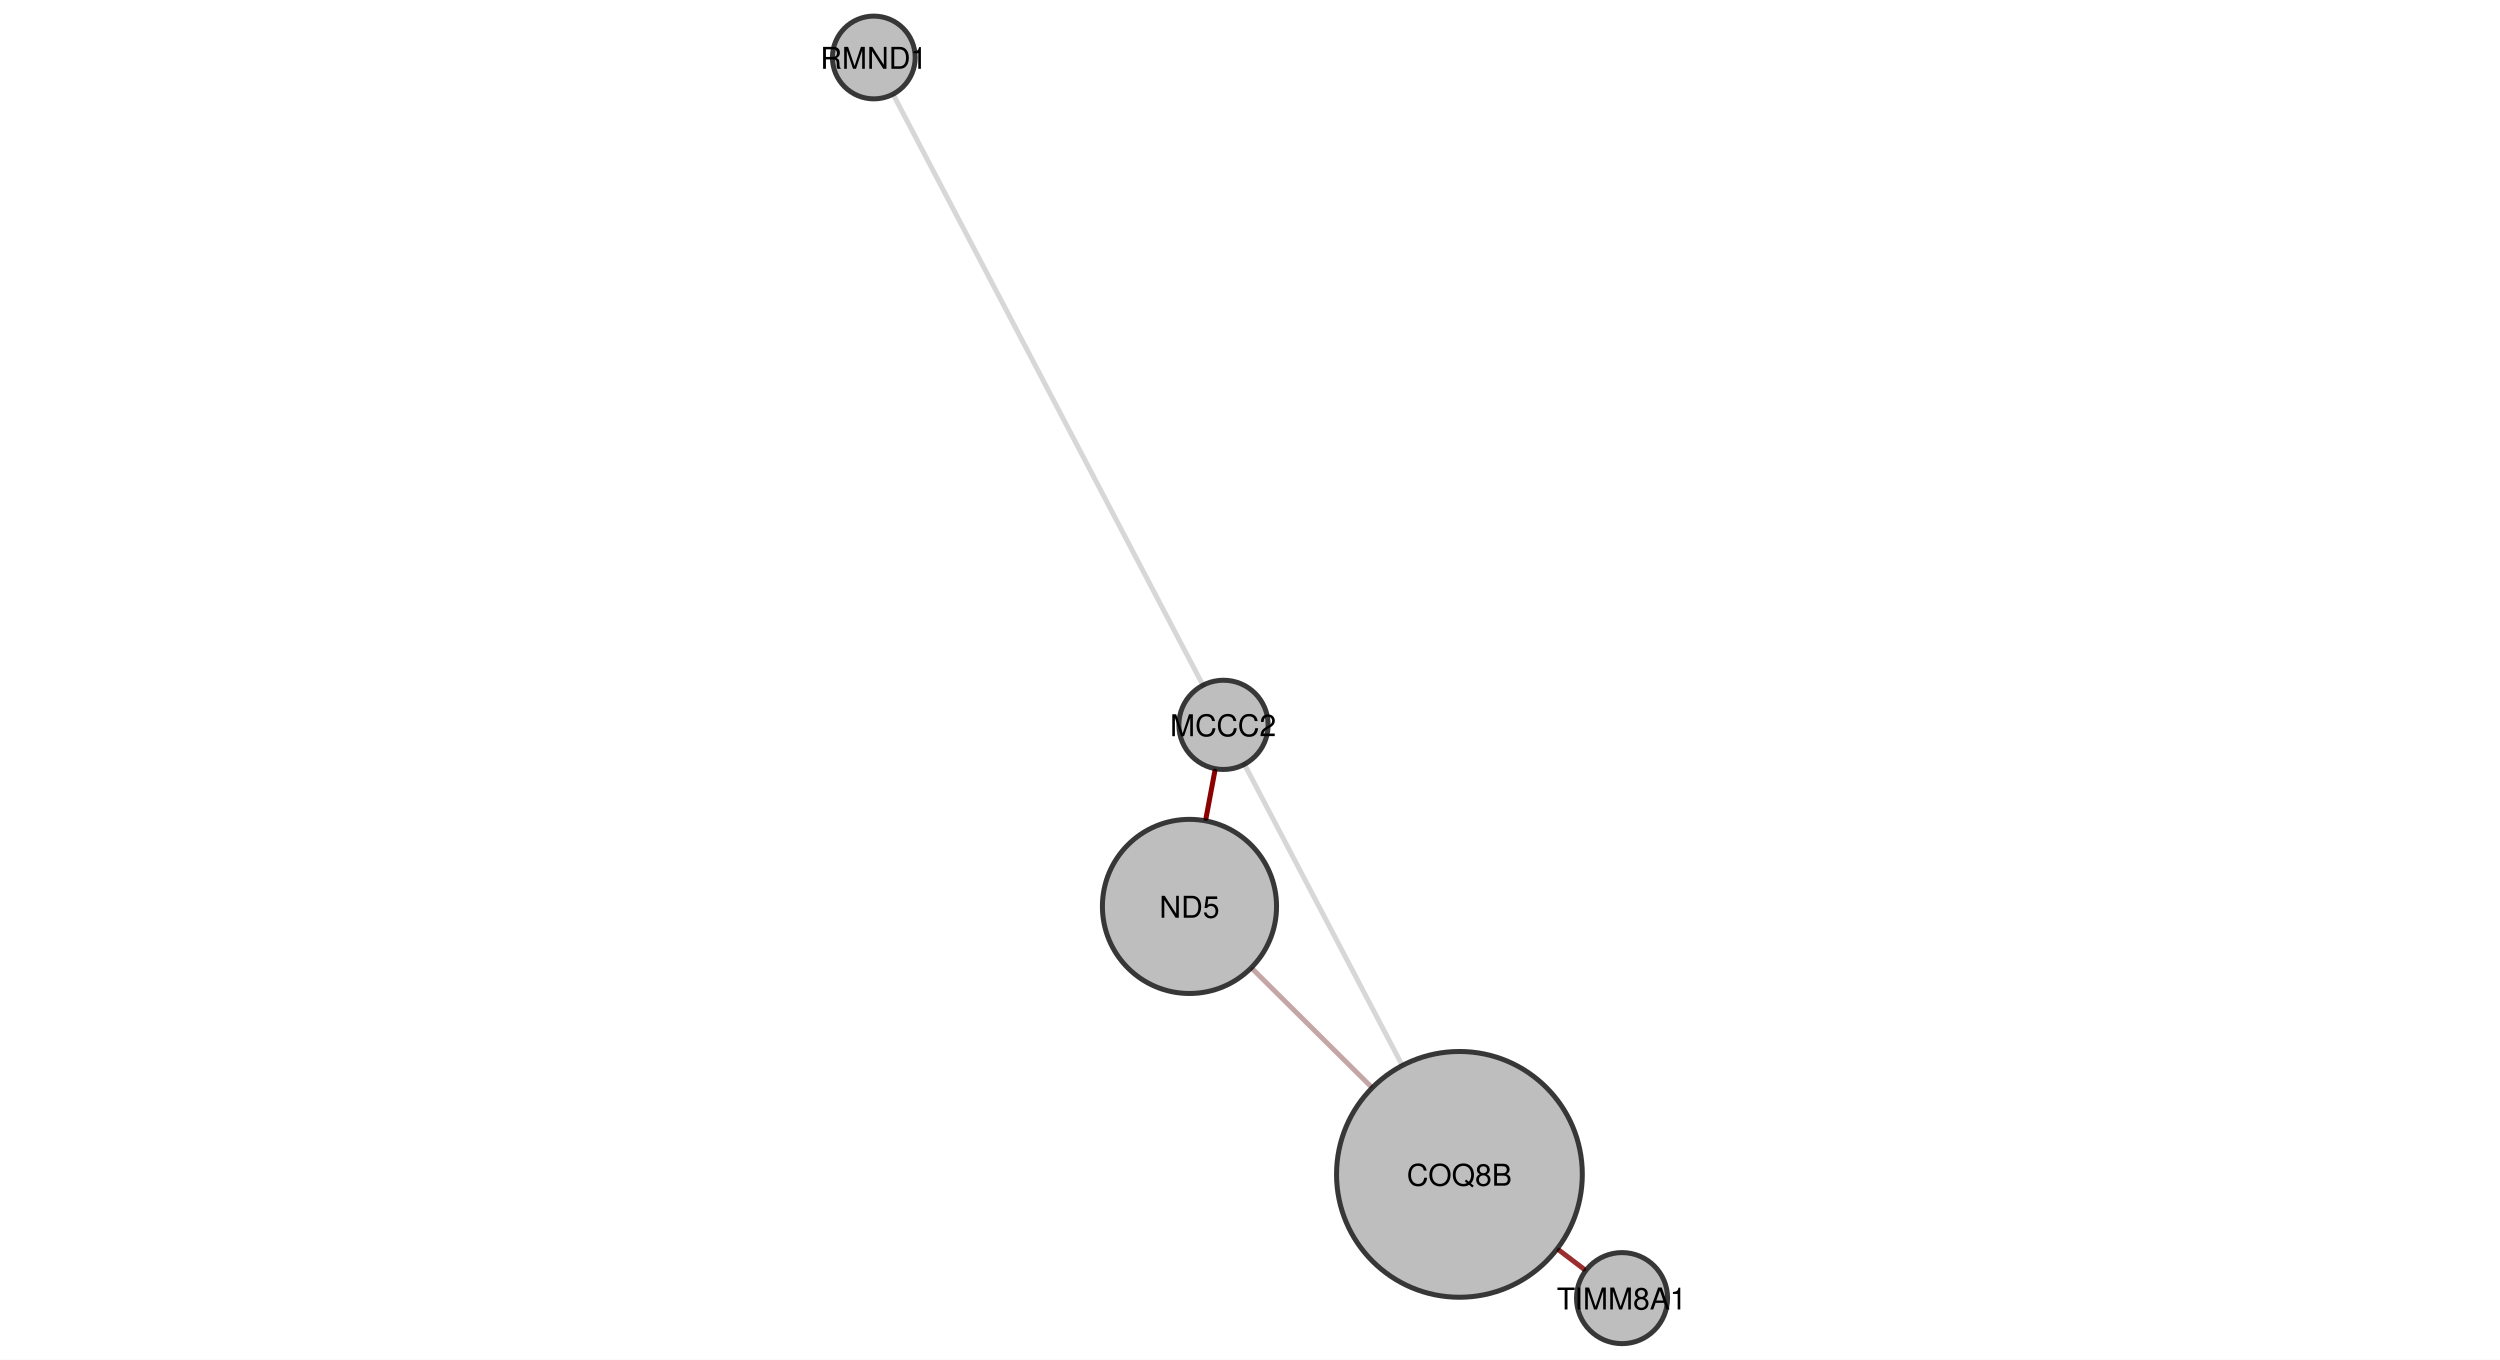
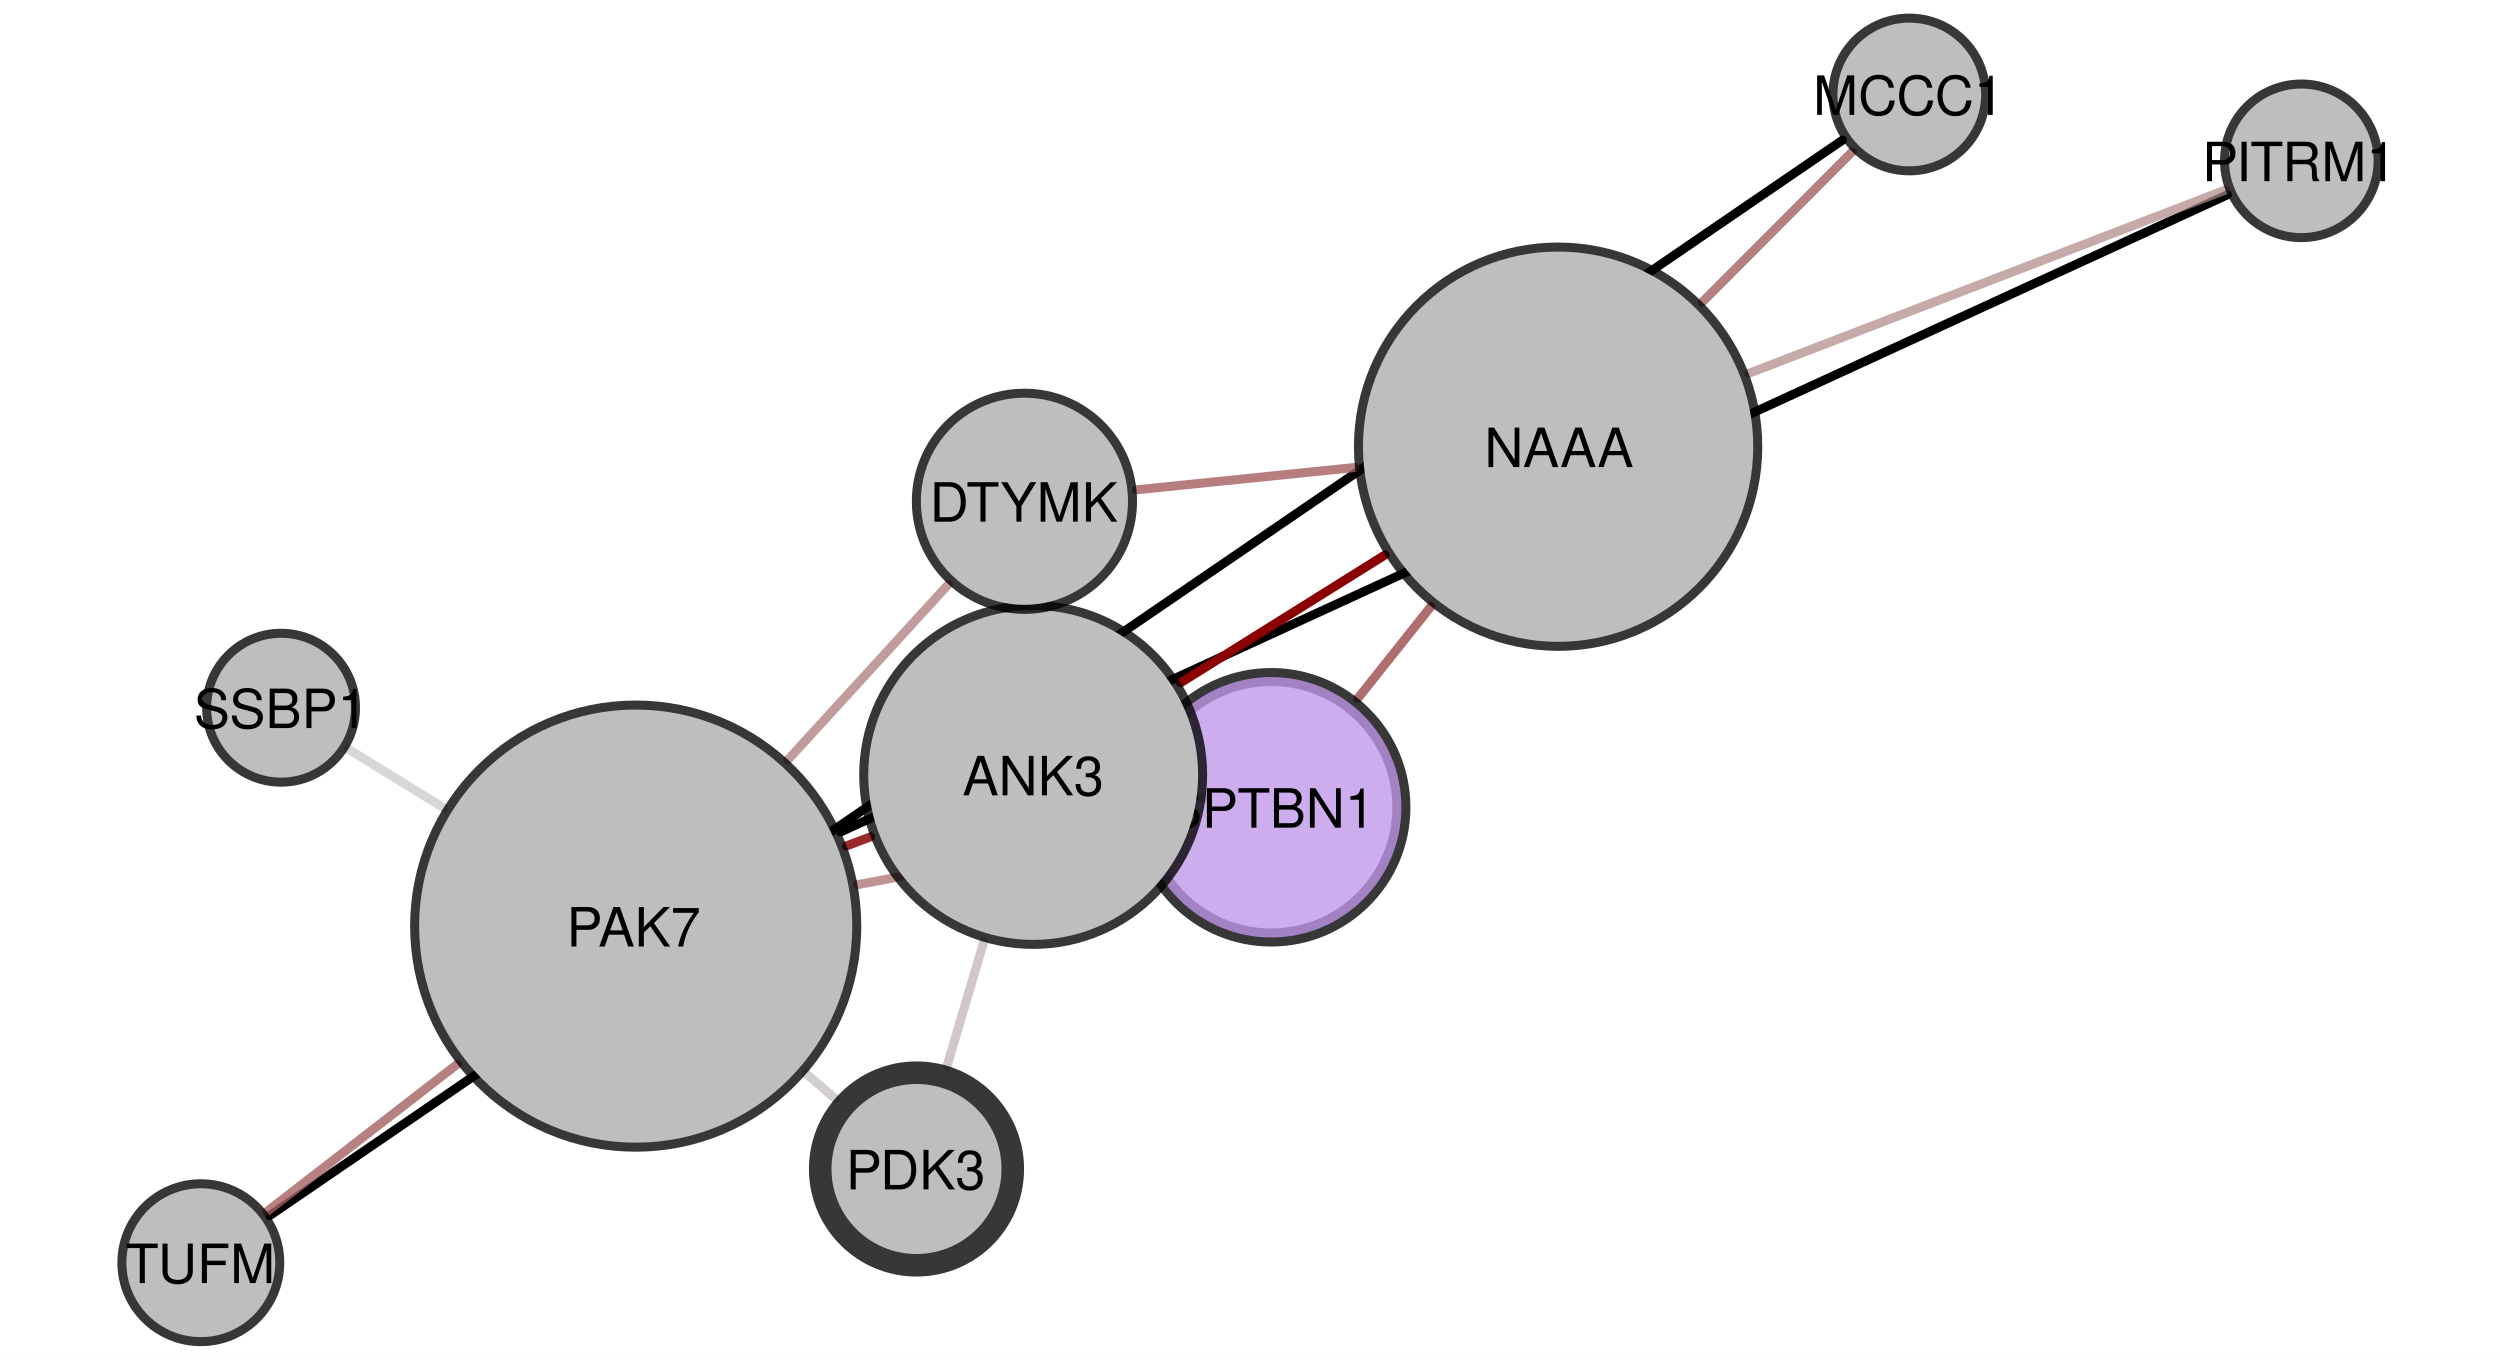
<svg xmlns="http://www.w3.org/2000/svg" version="1.1" baseProfile="full" x="0px" y="0px" width="877px" height="477px" viewBox="0 0 877 477">
  <g stroke-linejoin="miter" stroke-dashoffset="0" stroke-dasharray="none" stroke-width="1" stroke-miterlimit="10" stroke-linecap="square">
    <g fill-opacity="1" fill-rule="nonzero" stroke="none" fill="#ffffff">
      <path d="M 0 0 L 877 0 L 877 477 L 0 477 L 0 0 z" />
    </g>
-     <g transform="matrix(0.87975, 0, 0, 0.87975, 446.7974, 291.9529)">
-       <g stroke-linejoin="round" stroke-width="2" stroke-linecap="round" fill="none" stroke-opacity="0.725" stroke="#af8585">
-         <path d="M 38.591 101.196 L -8.216 54.737" />
-       </g>
-     </g>
-     <g transform="matrix(0.87975, 0, 0, 0.87975, 446.7974, 291.9529)">
+     <g transform="matrix(1.582684, 0, 0, 1.582684, 390.496, 240.3331)">
+       <g stroke-linejoin="round" stroke-width="2" stroke-linecap="round" fill="none" stroke-opacity="0.792" stroke="#a66565">
+         <path d="M 4.44 22.926 L 20.477 25.103" />
+       </g>
+     </g>
+     <g transform="matrix(1.582684, 0, 0, 1.582684, 390.496, 240.3331)">
+       <g stroke-linejoin="round" stroke-width="2" stroke-linecap="round" fill="none" stroke-opacity="0.835" stroke="#a15151">
+         <path d="M 70.444 -17.434 L 54.241 2.929" />
+       </g>
+     </g>
+     <g transform="matrix(1.582684, 0, 0, 1.582684, 390.496, 240.3331)">
+       <g stroke-linejoin="round" stroke-width="2" stroke-linecap="round" fill="none" stroke-opacity="0.765" stroke="#aa7272">
+         <path d="M -56.681 44.23 L 4.686 32.753" />
+       </g>
+     </g>
+     <g transform="matrix(1.582684, 0, 0, 1.582684, 390.496, 240.3331)">
+       <g stroke-linejoin="round" stroke-width="2" stroke-linecap="round" fill="none" stroke-opacity="1" stroke="#000000">
+         <path d="M -186.951 117.585 L 161.665 -120.794" />
+       </g>
+     </g>
+     <g transform="matrix(1.582684, 0, 0, 1.582684, 390.496, 240.3331)">
+       <g stroke-linejoin="round" stroke-width="2" stroke-linecap="round" fill="none" stroke-opacity="0.8" stroke="#a56262">
+         <path d="M -145.369 84.025 L -187.592 116.704" />
+       </g>
+     </g>
+     <g transform="matrix(1.582684, 0, 0, 1.582684, 390.496, 240.3331)">
+       <g stroke-linejoin="round" stroke-width="2" stroke-linecap="round" fill="none" stroke-opacity="1" stroke="#000000">
+         <path d="M -60.395 32.546 L 246.98 -108.683" />
+       </g>
+     </g>
+     <g transform="matrix(1.582684, 0, 0, 1.582684, 390.496, 240.3331)">
+       <g stroke-linejoin="round" stroke-width="2" stroke-linecap="round" fill="none" stroke-opacity="0.745" stroke="#ac7b7b">
+         <path d="M -72.075 16.534 L -36.511 -22.333" />
+       </g>
+     </g>
+     <g transform="matrix(1.582684, 0, 0, 1.582684, 390.496, 240.3331)">
+       <g stroke-linejoin="round" stroke-width="2" stroke-linecap="round" fill="none" stroke-opacity="0.941" stroke="#931d1d">
+         <path d="M -59.094 35.647 L -53.768 33.621" />
+       </g>
+     </g>
+     <g transform="matrix(1.582684, 0, 0, 1.582684, 390.496, 240.3331)">
+       <g stroke-linejoin="round" stroke-width="2" stroke-linecap="round" fill="none" stroke-opacity="0.608" stroke="#bebebe">
+         <path d="M -169.532 14.19 L -148.402 27.202" />
+       </g>
+     </g>
+     <g transform="matrix(1.582684, 0, 0, 1.582684, 390.496, 240.3331)">
+       <g stroke-linejoin="round" stroke-width="2" stroke-linecap="round" fill="none" stroke-opacity="0.631" stroke="#bbb3b3">
+         <path d="M -61.621 91.656 L -68.011 86.13" />
+       </g>
+     </g>
+     <g transform="matrix(1.582684, 0, 0, 1.582684, 390.496, 240.3331)">
      <g stroke-linejoin="round" stroke-width="2" stroke-linecap="round" fill="none" stroke-opacity="1" stroke="#8b0000">
-         <path d="M -23.458 -24.354 L -26.986 -5.531" />
-       </g>
-     </g>
-     <g transform="matrix(0.87975, 0, 0, 0.87975, 446.7974, 291.9529)">
-       <g stroke-linejoin="round" stroke-width="2" stroke-linecap="round" fill="none" stroke-opacity="0.608" stroke="#bebebe">
-         <path d="M -151.31 -293.438 L 50.859 92.137" />
-       </g>
-     </g>
-     <g transform="matrix(0.87975, 0, 0, 0.87975, 446.7974, 291.9529)">
-       <g stroke-linejoin="round" stroke-width="2" stroke-linecap="round" fill="none" stroke-opacity="0.933" stroke="#932020">
-         <path d="M 123.679 174.167 L 113.866 166.699" />
-       </g>
-     </g>
-     <g transform="matrix(0.87975, 0, 0, 0.87975, 446.7974, 291.9529)">
-       <g stroke-linejoin="round" stroke-width="4" stroke-linecap="round" fill="none" stroke-opacity="0.784" stroke="#000000">
-         <path d="M 0.152 29.575 C 0.152 48.197 -14.944 63.293 -33.566 63.293 C -52.187 63.293 -67.283 48.197 -67.283 29.575 C -67.283 10.954 -52.187 -4.142 -33.566 -4.142 C -14.944 -4.142 0.152 10.954 0.152 29.575 z" />
-       </g>
-     </g>
-     <g transform="matrix(0.87975, 0, 0, 0.87975, 446.7974, 291.9529)">
-       <g fill-opacity="1" fill-rule="nonzero" stroke="none" fill="#bebebe">
-         <path d="M 0.152 29.575 C 0.152 48.197 -14.944 63.293 -33.566 63.293 C -52.187 63.293 -67.283 48.197 -67.283 29.575 C -67.283 10.954 -52.187 -4.142 -33.566 -4.142 C -14.944 -4.142 0.152 10.954 0.152 29.575 z" />
-       </g>
-     </g>
-     <g transform="matrix(0.87975, 0, 0, 0.87975, 406.7086, 321.946)">
-       <text fill-opacity="1" font-style="normal" font-family="Helvetica" font-weight="normal" stroke="none" fill="#000000" font-size="12" x="0" y="0">ND5</text>
-     </g>
-     <g transform="matrix(0.87975, 0, 0, 0.87975, 446.7974, 291.9529)">
-       <g stroke-linejoin="round" stroke-width="4" stroke-linecap="round" fill="none" stroke-opacity="0.784" stroke="#000000">
-         <path d="M -143.937 -308.937 C -143.937 -300.377 -150.876 -293.437 -159.437 -293.437 C -167.997 -293.437 -174.937 -300.377 -174.937 -308.937 C -174.937 -317.497 -167.997 -324.437 -159.437 -324.437 C -150.876 -324.437 -143.937 -317.497 -143.937 -308.937 z" />
-       </g>
-     </g>
-     <g transform="matrix(0.87975, 0, 0, 0.87975, 446.7974, 291.9529)">
-       <g fill-opacity="1" fill-rule="nonzero" stroke="none" fill="#bebebe">
-         <path d="M -143.937 -308.937 C -143.937 -300.377 -150.876 -293.437 -159.437 -293.437 C -167.997 -293.437 -174.937 -300.377 -174.937 -308.937 C -174.937 -317.497 -167.997 -324.437 -159.437 -324.437 C -150.876 -324.437 -143.937 -317.497 -143.937 -308.937 z" />
-       </g>
-     </g>
-     <g transform="matrix(0.87975, 0, 0, 0.87975, 287.7644, 24.13996)">
-       <text fill-opacity="1" font-style="normal" font-family="Helvetica" font-weight="normal" stroke="none" fill="#000000" font-size="12" x="0" y="0">RMND1</text>
-     </g>
-     <g transform="matrix(0.87975, 0, 0, 0.87975, 446.7974, 291.9529)">
-       <g stroke-linejoin="round" stroke-width="4" stroke-linecap="round" fill="none" stroke-opacity="0.784" stroke="#000000">
-         <path d="M 156.074 185.766 C 156.074 195.239 148.394 202.919 138.921 202.919 C 129.447 202.919 121.767 195.239 121.767 185.766 C 121.767 176.292 129.447 168.612 138.921 168.612 C 148.394 168.612 156.074 176.292 156.074 185.766 z" />
-       </g>
-     </g>
-     <g transform="matrix(0.87975, 0, 0, 0.87975, 446.7974, 291.9529)">
-       <g fill-opacity="1" fill-rule="nonzero" stroke="none" fill="#bebebe">
-         <path d="M 156.074 185.766 C 156.074 195.239 148.394 202.919 138.921 202.919 C 129.447 202.919 121.767 195.239 121.767 185.766 C 121.767 176.292 129.447 168.612 138.921 168.612 C 148.394 168.612 156.074 176.292 156.074 185.766 z" />
-       </g>
-     </g>
-     <g transform="matrix(0.87975, 0, 0, 0.87975, 546.1358, 459.3544)">
-       <text fill-opacity="1" font-style="normal" font-family="Helvetica" font-weight="normal" stroke="none" fill="#000000" font-size="12" x="0" y="0">TIMM8A1</text>
-     </g>
-     <g transform="matrix(0.87975, 0, 0, 0.87975, 446.7974, 291.9529)">
-       <g stroke-linejoin="round" stroke-width="4" stroke-linecap="round" fill="none" stroke-opacity="0.784" stroke="#000000">
-         <path d="M -3.205 -42.823 C -3.205 -33.55 -10.723 -26.032 -19.996 -26.032 C -29.269 -26.032 -36.787 -33.55 -36.787 -42.823 C -36.787 -52.096 -29.269 -59.614 -19.996 -59.614 C -10.723 -59.614 -3.205 -52.096 -3.205 -42.823 z" />
-       </g>
-     </g>
-     <g transform="matrix(0.87975, 0, 0, 0.87975, 446.7974, 291.9529)">
-       <g fill-opacity="1" fill-rule="nonzero" stroke="none" fill="#bebebe">
-         <path d="M -3.205 -42.823 C -3.205 -33.55 -10.723 -26.032 -19.996 -26.032 C -29.269 -26.032 -36.787 -33.55 -36.787 -42.823 C -36.787 -52.096 -29.269 -59.614 -19.996 -59.614 C -10.723 -59.614 -3.205 -52.096 -3.205 -42.823 z" />
-       </g>
-     </g>
-     <g transform="matrix(0.87975, 0, 0, 0.87975, 410.4375, 258.2537)">
-       <text fill-opacity="1" font-style="normal" font-family="Helvetica" font-weight="normal" stroke="none" fill="#000000" font-size="12" x="0" y="0">MCCC2</text>
-     </g>
-     <g transform="matrix(0.87975, 0, 0, 0.87975, 446.7974, 291.9529)">
-       <g stroke-linejoin="round" stroke-width="4" stroke-linecap="round" fill="none" stroke-opacity="0.784" stroke="#000000">
-         <path d="M 122.078 136.419 C 122.078 162.929 100.587 184.419 74.078 184.419 C 47.568 184.419 26.078 162.929 26.078 136.419 C 26.078 109.91 47.568 88.419 74.078 88.419 C 100.587 88.419 122.078 109.91 122.078 136.419 z" />
-       </g>
-     </g>
-     <g transform="matrix(0.87975, 0, 0, 0.87975, 446.7974, 291.9529)">
-       <g fill-opacity="1" fill-rule="nonzero" stroke="none" fill="#bebebe">
-         <path d="M 122.078 136.419 C 122.078 162.929 100.587 184.419 74.078 184.419 C 47.568 184.419 26.078 162.929 26.078 136.419 C 26.078 109.91 47.568 88.419 74.078 88.419 C 100.587 88.419 122.078 109.91 122.078 136.419 z" />
-       </g>
-     </g>
-     <g transform="matrix(0.87975, 0, 0, 0.87975, 493.4873, 415.9421)">
-       <text fill-opacity="1" font-style="normal" font-family="Helvetica" font-weight="normal" stroke="none" fill="#000000" font-size="12" x="0" y="0">COQ8B</text>
+         <path d="M 60.254 -28.85 L 14.962 -0.528" />
+       </g>
+     </g>
+     <g transform="matrix(1.582684, 0, 0, 1.582684, 390.496, 240.3331)">
+       <g stroke-linejoin="round" stroke-width="2" stroke-linecap="round" fill="none" stroke-opacity="0.651" stroke="#b8a9a9">
+         <path d="M -36.819 84.392 L -28.675 56.886" />
+       </g>
+     </g>
+     <g transform="matrix(1.582684, 0, 0, 1.582684, 390.496, 240.3331)">
+       <g stroke-linejoin="round" stroke-width="2" stroke-linecap="round" fill="none" stroke-opacity="0.718" stroke="#b08989">
+         <path d="M 140.856 -69.088 L 246.536 -109.738" />
+       </g>
+     </g>
+     <g transform="matrix(1.582684, 0, 0, 1.582684, 390.496, 240.3331)">
+       <g stroke-linejoin="round" stroke-width="2" stroke-linecap="round" fill="none" stroke-opacity="0.804" stroke="#a45f5f">
+         <path d="M 53.604 -48.238 L 5.162 -43.283" />
+       </g>
+     </g>
+     <g transform="matrix(1.582684, 0, 0, 1.582684, 390.496, 240.3331)">
+       <g stroke-linejoin="round" stroke-width="2" stroke-linecap="round" fill="none" stroke-opacity="0.8" stroke="#a56161">
+         <path d="M 130.572 -84.887 L 163.805 -118.218" />
+       </g>
+     </g>
+     <g transform="matrix(1.582684, 0, 0, 1.582684, 390.496, 240.3331)">
+       <g stroke-linejoin="round" stroke-width="4" stroke-linecap="round" fill="none" stroke-opacity="0.784" stroke="#000000">
+         <path d="M 63.886 27.079 C 63.886 43.02 50.964 55.942 35.023 55.942 C 19.082 55.942 6.16 43.02 6.16 27.079 C 6.16 11.138 19.082 -1.784 35.023 -1.784 C 50.964 -1.784 63.886 11.138 63.886 27.079 z" />
+       </g>
+     </g>
+     <g transform="matrix(1.582684, 0, 0, 1.582684, 390.496, 240.3331)">
+       <g fill-opacity="0.784" fill-rule="nonzero" stroke="none" fill="#bf96e8">
+         <path d="M 63.886 27.079 C 63.886 43.02 50.964 55.942 35.023 55.942 C 19.082 55.942 6.16 43.02 6.16 27.079 C 6.16 11.138 19.082 -1.784 35.023 -1.784 C 50.964 -1.784 63.886 11.138 63.886 27.079 z" />
+       </g>
+     </g>
+     <g transform="matrix(1.582684, 0, 0, 1.582684, 408.985, 290.3404)">
+       <text fill-opacity="1" font-style="normal" font-family="Helvetica" font-weight="normal" stroke="none" fill="#000000" font-size="12" x="0" y="0">SPTBN1</text>
+     </g>
+     <g transform="matrix(1.582684, 0, 0, 1.582684, 390.496, 240.3331)">
+       <g stroke-linejoin="round" stroke-width="4" stroke-linecap="round" fill="none" stroke-opacity="0.784" stroke="#000000">
+         <path d="M -185.723 128.025 C -185.723 137.136 -193.109 144.521 -202.22 144.521 C -211.33 144.521 -218.716 137.136 -218.716 128.025 C -218.716 118.914 -211.33 111.529 -202.22 111.529 C -193.109 111.529 -185.723 118.914 -185.723 128.025 z" />
+       </g>
+     </g>
+     <g transform="matrix(1.582684, 0, 0, 1.582684, 390.496, 240.3331)">
+       <g fill-opacity="1" fill-rule="nonzero" stroke="none" fill="#bebebe">
+         <path d="M -185.723 128.025 C -185.723 137.136 -193.109 144.521 -202.22 144.521 C -211.33 144.521 -218.716 137.136 -218.716 128.025 C -218.716 118.914 -211.33 111.529 -202.22 111.529 C -193.109 111.529 -185.723 118.914 -185.723 128.025 z" />
+       </g>
+     </g>
+     <g transform="matrix(1.582684, 0, 0, 1.582684, 44.07708, 450.106)">
+       <text fill-opacity="1" font-style="normal" font-family="Helvetica" font-weight="normal" stroke="none" fill="#000000" font-size="12" x="0" y="0">TUFM</text>
+     </g>
+     <g transform="matrix(1.582684, 0, 0, 1.582684, 390.496, 240.3331)">
+       <g stroke-linejoin="round" stroke-width="4" stroke-linecap="round" fill="none" stroke-opacity="0.784" stroke="#000000">
+         <path d="M -57.828 53.422 C -57.828 79.931 -79.319 101.422 -105.828 101.422 C -132.338 101.422 -153.828 79.931 -153.828 53.422 C -153.828 26.912 -132.338 5.422 -105.828 5.422 C -79.319 5.422 -57.828 26.912 -57.828 53.422 z" />
+       </g>
+     </g>
+     <g transform="matrix(1.582684, 0, 0, 1.582684, 390.496, 240.3331)">
+       <g fill-opacity="1" fill-rule="nonzero" stroke="none" fill="#bebebe">
+         <path d="M -57.828 53.422 C -57.828 79.931 -79.319 101.422 -105.828 101.422 C -132.338 101.422 -153.828 79.931 -153.828 53.422 C -153.828 26.912 -132.338 5.422 -105.828 5.422 C -79.319 5.422 -57.828 26.912 -57.828 53.422 z" />
+       </g>
+     </g>
+     <g transform="matrix(1.582684, 0, 0, 1.582684, 198.7204, 332.0328)">
+       <text fill-opacity="1" font-style="normal" font-family="Helvetica" font-weight="normal" stroke="none" fill="#000000" font-size="12" x="0" y="0">PAK7</text>
+     </g>
+     <g transform="matrix(1.582684, 0, 0, 1.582684, 390.496, 240.3331)">
+       <g stroke-linejoin="round" stroke-width="4" stroke-linecap="round" fill="none" stroke-opacity="0.784" stroke="#000000">
+         <path d="M -168.932 5.013 C -168.932 13.573 -175.872 20.513 -184.432 20.513 C -192.993 20.513 -199.932 13.573 -199.932 5.013 C -199.932 -3.548 -192.993 -10.487 -184.432 -10.487 C -175.872 -10.487 -168.932 -3.548 -168.932 5.013 z" />
+       </g>
+     </g>
+     <g transform="matrix(1.582684, 0, 0, 1.582684, 390.496, 240.3331)">
+       <g fill-opacity="1" fill-rule="nonzero" stroke="none" fill="#bebebe">
+         <path d="M -168.932 5.013 C -168.932 13.573 -175.872 20.513 -184.432 20.513 C -192.993 20.513 -199.932 13.573 -199.932 5.013 C -199.932 -3.548 -192.993 -10.487 -184.432 -10.487 C -175.872 -10.487 -168.932 -3.548 -168.932 5.013 z" />
+       </g>
+     </g>
+     <g transform="matrix(1.582684, 0, 0, 1.582684, 67.98112, 255.4167)">
+       <text fill-opacity="1" font-style="normal" font-family="Helvetica" font-weight="normal" stroke="none" fill="#000000" font-size="12" x="0" y="0">SSBP1</text>
+     </g>
+     <g transform="matrix(1.582684, 0, 0, 1.582684, 390.496, 240.3331)">
+       <g stroke-linejoin="round" stroke-width="4" stroke-linecap="round" fill="none" stroke-opacity="0.784" stroke="#000000">
+         <path d="M 18.828 19.915 C 18.828 40.105 2.46 56.472 -17.73 56.472 C -37.92 56.472 -54.287 40.105 -54.287 19.915 C -54.287 -0.275 -37.92 -16.642 -17.73 -16.642 C 2.46 -16.642 18.828 -0.275 18.828 19.915 z" />
+       </g>
+     </g>
+     <g transform="matrix(1.582684, 0, 0, 1.582684, 390.496, 240.3331)">
+       <g fill-opacity="1" fill-rule="nonzero" stroke="none" fill="#bebebe">
+         <path d="M 18.828 19.915 C 18.828 40.105 2.46 56.472 -17.73 56.472 C -37.92 56.472 -54.287 40.105 -54.287 19.915 C -54.287 -0.275 -37.92 -16.642 -17.73 -16.642 C 2.46 -16.642 18.828 -0.275 18.828 19.915 z" />
+       </g>
+     </g>
+     <g transform="matrix(1.582684, 0, 0, 1.582684, 337.6289, 279.0017)">
+       <text fill-opacity="1" font-style="normal" font-family="Helvetica" font-weight="normal" stroke="none" fill="#000000" font-size="12" x="0" y="0">ANK3</text>
+     </g>
+     <g transform="matrix(1.582684, 0, 0, 1.582684, 390.496, 240.3331)">
+       <g stroke-linejoin="round" stroke-width="4" stroke-linecap="round" fill="none" stroke-opacity="0.784" stroke="#000000">
+         <path d="M 279.377 -116.207 C 279.377 -107.359 272.204 -100.186 263.356 -100.186 C 254.507 -100.186 247.334 -107.359 247.334 -116.207 C 247.334 -125.056 254.507 -132.229 263.356 -132.229 C 272.204 -132.229 279.377 -125.056 279.377 -116.207 z" />
+       </g>
+     </g>
+     <g transform="matrix(1.582684, 0, 0, 1.582684, 390.496, 240.3331)">
+       <g fill-opacity="1" fill-rule="nonzero" stroke="none" fill="#bebebe">
+         <path d="M 279.377 -116.207 C 279.377 -107.359 272.204 -100.186 263.356 -100.186 C 254.507 -100.186 247.334 -107.359 247.334 -116.207 C 247.334 -125.056 254.507 -132.229 263.356 -132.229 C 272.204 -132.229 279.377 -125.056 279.377 -116.207 z" />
+       </g>
+     </g>
+     <g transform="matrix(1.582684, 0, 0, 1.582684, 772.4829, 63.56355)">
+       <text fill-opacity="1" font-style="normal" font-family="Helvetica" font-weight="normal" stroke="none" fill="#000000" font-size="12" x="0" y="0">PITRM1</text>
+     </g>
+     <g transform="matrix(1.582684, 0, 0, 1.582684, 390.496, 240.3331)">
+       <g stroke-linejoin="round" stroke-width="10" stroke-linecap="round" fill="none" stroke-opacity="0.784" stroke="#000000">
+         <path d="M -24.745 107.253 C -24.745 117.66 -33.181 126.096 -43.588 126.096 C -53.994 126.096 -62.43 117.66 -62.43 107.253 C -62.43 96.847 -53.994 88.411 -43.588 88.411 C -33.181 88.411 -24.745 96.847 -24.745 107.253 z" />
+       </g>
+     </g>
+     <g transform="matrix(1.582684, 0, 0, 1.582684, 390.496, 240.3331)">
+       <g fill-opacity="1" fill-rule="nonzero" stroke="none" fill="#bebebe">
+         <path d="M -24.745 107.253 C -24.745 117.66 -33.181 126.096 -43.588 126.096 C -53.994 126.096 -62.43 117.66 -62.43 107.253 C -62.43 96.847 -53.994 88.411 -43.588 88.411 C -33.181 88.411 -24.745 96.847 -24.745 107.253 z" />
+       </g>
+     </g>
+     <g transform="matrix(1.582684, 0, 0, 1.582684, 296.704, 417.231)">
+       <text fill-opacity="1" font-style="normal" font-family="Helvetica" font-weight="normal" stroke="none" fill="#000000" font-size="12" x="0" y="0">PDK3</text>
+     </g>
+     <g transform="matrix(1.582684, 0, 0, 1.582684, 390.496, 240.3331)">
+       <g stroke-linejoin="round" stroke-width="4" stroke-linecap="round" fill="none" stroke-opacity="0.784" stroke="#000000">
+         <path d="M 3.291 -40.744 C 3.291 -28.066 -6.986 -17.788 -19.665 -17.788 C -32.343 -17.788 -42.62 -28.066 -42.62 -40.744 C -42.62 -53.422 -32.343 -63.7 -19.665 -63.7 C -6.986 -63.7 3.291 -53.422 3.291 -40.744 z" />
+       </g>
+     </g>
+     <g transform="matrix(1.582684, 0, 0, 1.582684, 390.496, 240.3331)">
+       <g fill-opacity="1" fill-rule="nonzero" stroke="none" fill="#bebebe">
+         <path d="M 3.291 -40.744 C 3.291 -28.066 -6.986 -17.788 -19.665 -17.788 C -32.343 -17.788 -42.62 -28.066 -42.62 -40.744 C -42.62 -53.422 -32.343 -63.7 -19.665 -63.7 C -6.986 -63.7 3.291 -53.422 3.291 -40.744 z" />
+       </g>
+     </g>
+     <g transform="matrix(1.582684, 0, 0, 1.582684, 326.1368, 182.998)">
+       <text fill-opacity="1" font-style="normal" font-family="Helvetica" font-weight="normal" stroke="none" fill="#000000" font-size="12" x="0" y="0">DTYMK</text>
+     </g>
+     <g transform="matrix(1.582684, 0, 0, 1.582684, 390.496, 240.3331)">
+       <g stroke-linejoin="round" stroke-width="4" stroke-linecap="round" fill="none" stroke-opacity="0.784" stroke="#000000">
+         <path d="M 141.873 -52.843 C 141.873 -28.955 122.509 -9.591 98.621 -9.591 C 74.734 -9.591 55.37 -28.955 55.37 -52.843 C 55.37 -76.73 74.734 -96.094 98.621 -96.094 C 122.509 -96.094 141.873 -76.73 141.873 -52.843 z" />
+       </g>
+     </g>
+     <g transform="matrix(1.582684, 0, 0, 1.582684, 390.496, 240.3331)">
+       <g fill-opacity="1" fill-rule="nonzero" stroke="none" fill="#bebebe">
+         <path d="M 141.873 -52.843 C 141.873 -28.955 122.509 -9.591 98.621 -9.591 C 74.734 -9.591 55.37 -28.955 55.37 -52.843 C 55.37 -76.73 74.734 -96.094 98.621 -96.094 C 122.509 -96.094 141.873 -76.73 141.873 -52.843 z" />
+       </g>
+     </g>
+     <g transform="matrix(1.582684, 0, 0, 1.582684, 520.7231, 163.8499)">
+       <text fill-opacity="1" font-style="normal" font-family="Helvetica" font-weight="normal" stroke="none" fill="#000000" font-size="12" x="0" y="0">NAAA</text>
+     </g>
+     <g transform="matrix(1.582684, 0, 0, 1.582684, 390.496, 240.3331)">
+       <g stroke-linejoin="round" stroke-width="4" stroke-linecap="round" fill="none" stroke-opacity="0.784" stroke="#000000">
+         <path d="M 192.387 -130.912 C 192.387 -122.117 185.257 -114.987 176.462 -114.987 C 167.667 -114.987 160.536 -122.117 160.536 -130.912 C 160.536 -139.708 167.667 -146.838 176.462 -146.838 C 185.257 -146.838 192.387 -139.708 192.387 -130.912 z" />
+       </g>
+     </g>
+     <g transform="matrix(1.582684, 0, 0, 1.582684, 390.496, 240.3331)">
+       <g fill-opacity="1" fill-rule="nonzero" stroke="none" fill="#bebebe">
+         <path d="M 192.387 -130.912 C 192.387 -122.117 185.257 -114.987 176.462 -114.987 C 167.667 -114.987 160.536 -122.117 160.536 -130.912 C 160.536 -139.708 167.667 -146.838 176.462 -146.838 C 185.257 -146.838 192.387 -139.708 192.387 -130.912 z" />
+       </g>
+     </g>
+     <g transform="matrix(1.582684, 0, 0, 1.582684, 636.0144, 40.29035)">
+       <text fill-opacity="1" font-style="normal" font-family="Helvetica" font-weight="normal" stroke="none" fill="#000000" font-size="12" x="0" y="0">MCCC1</text>
    </g>
  </g>
</svg>
